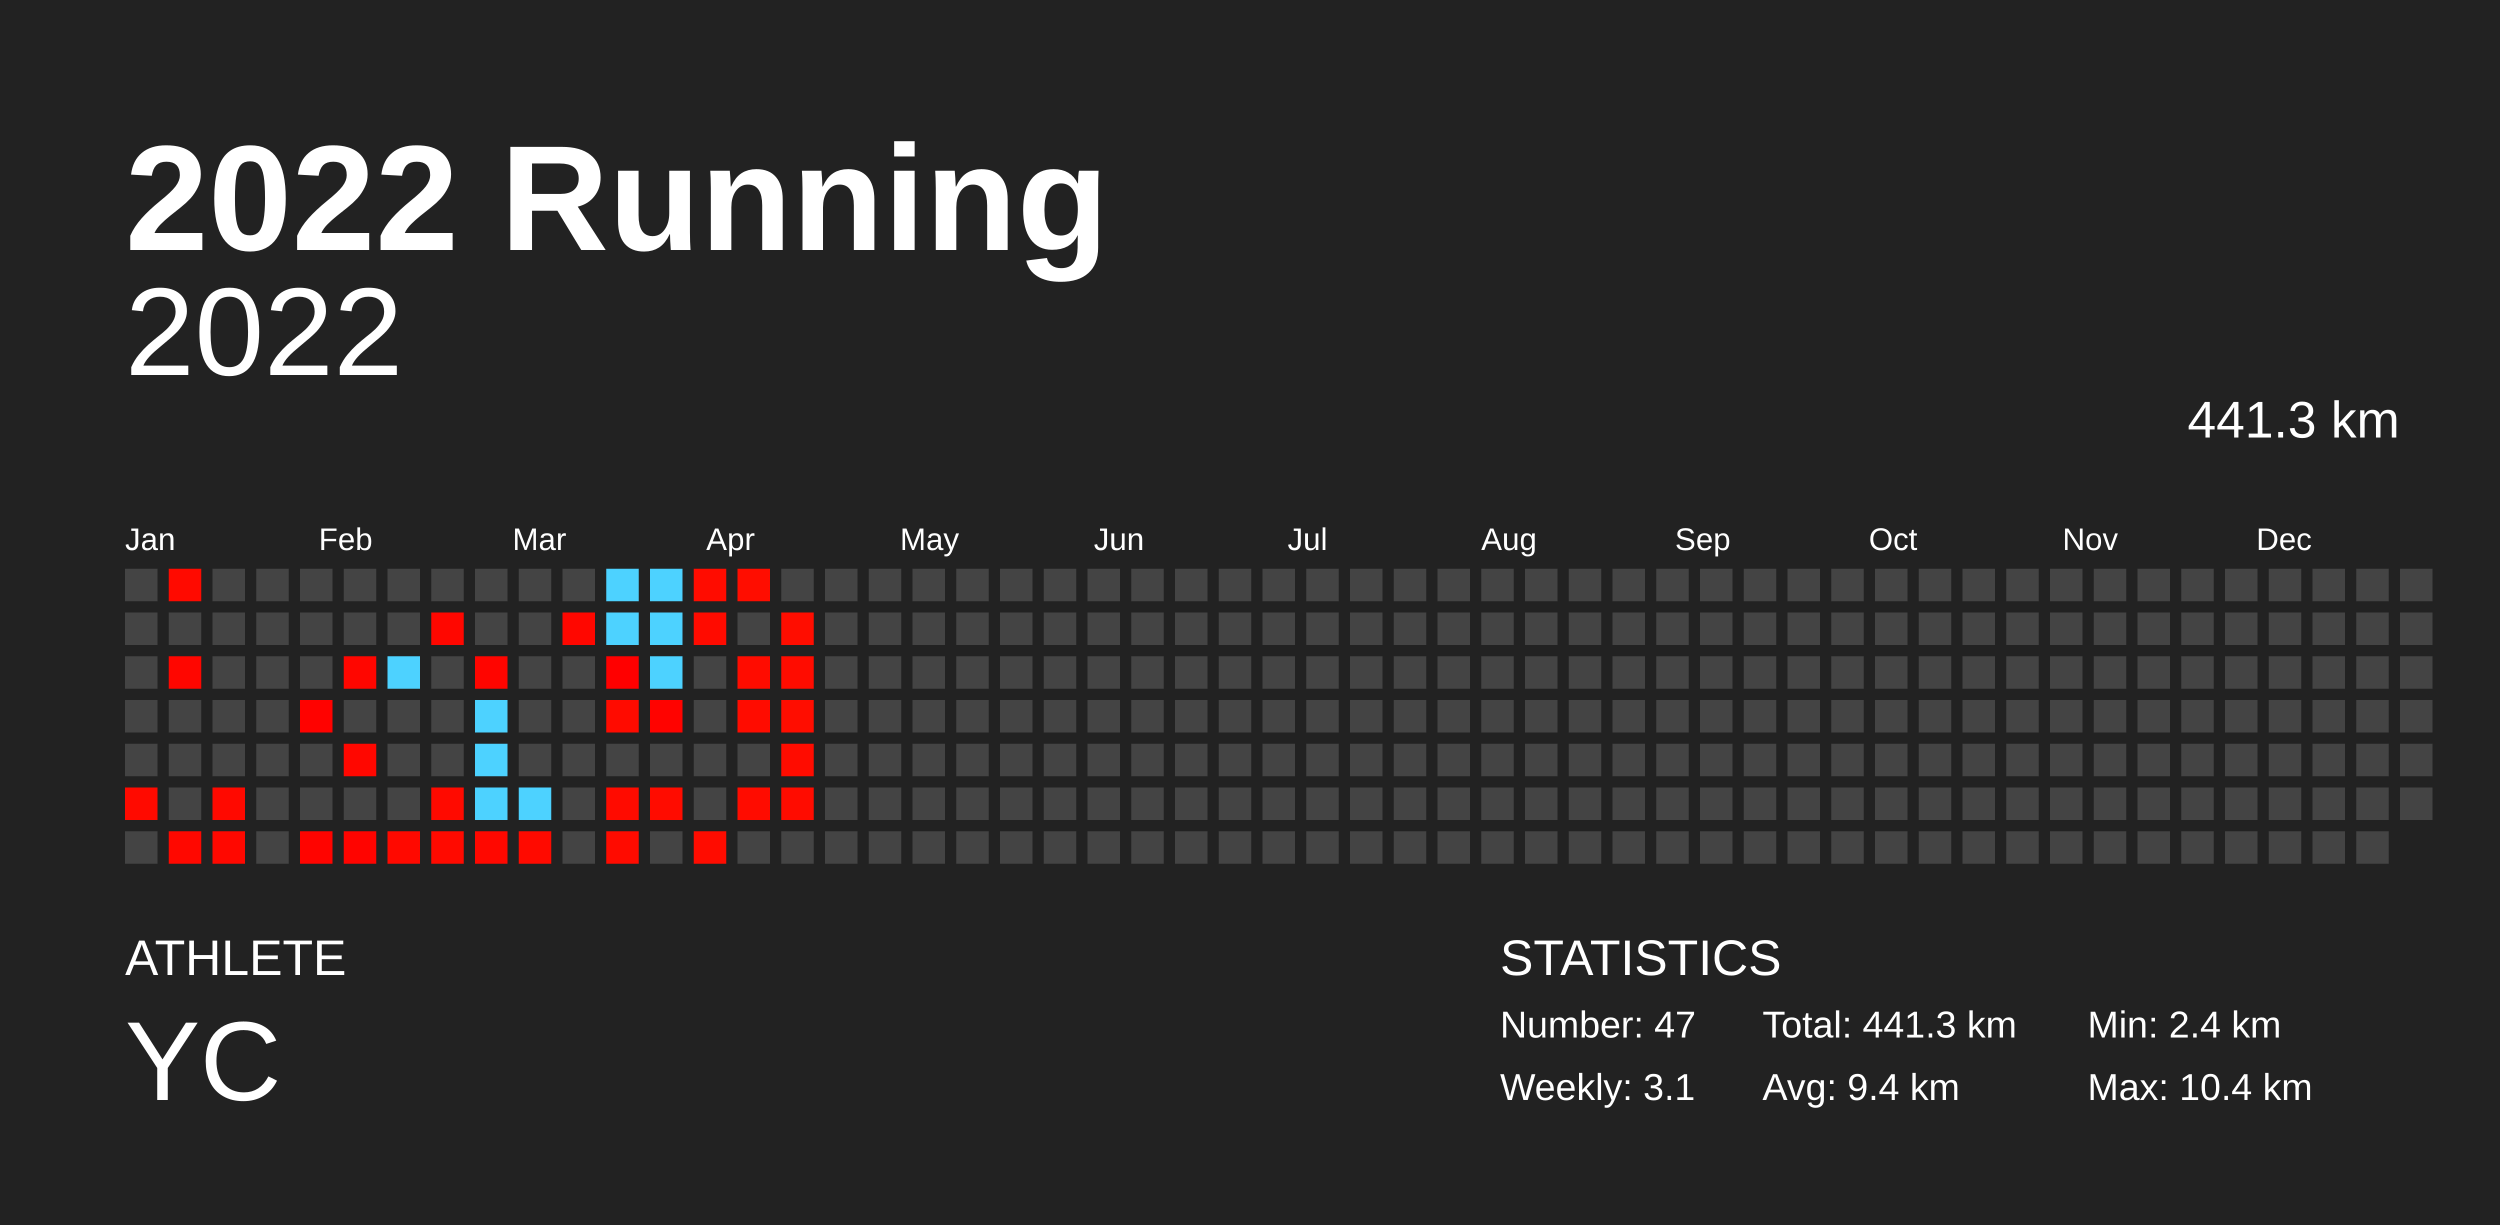
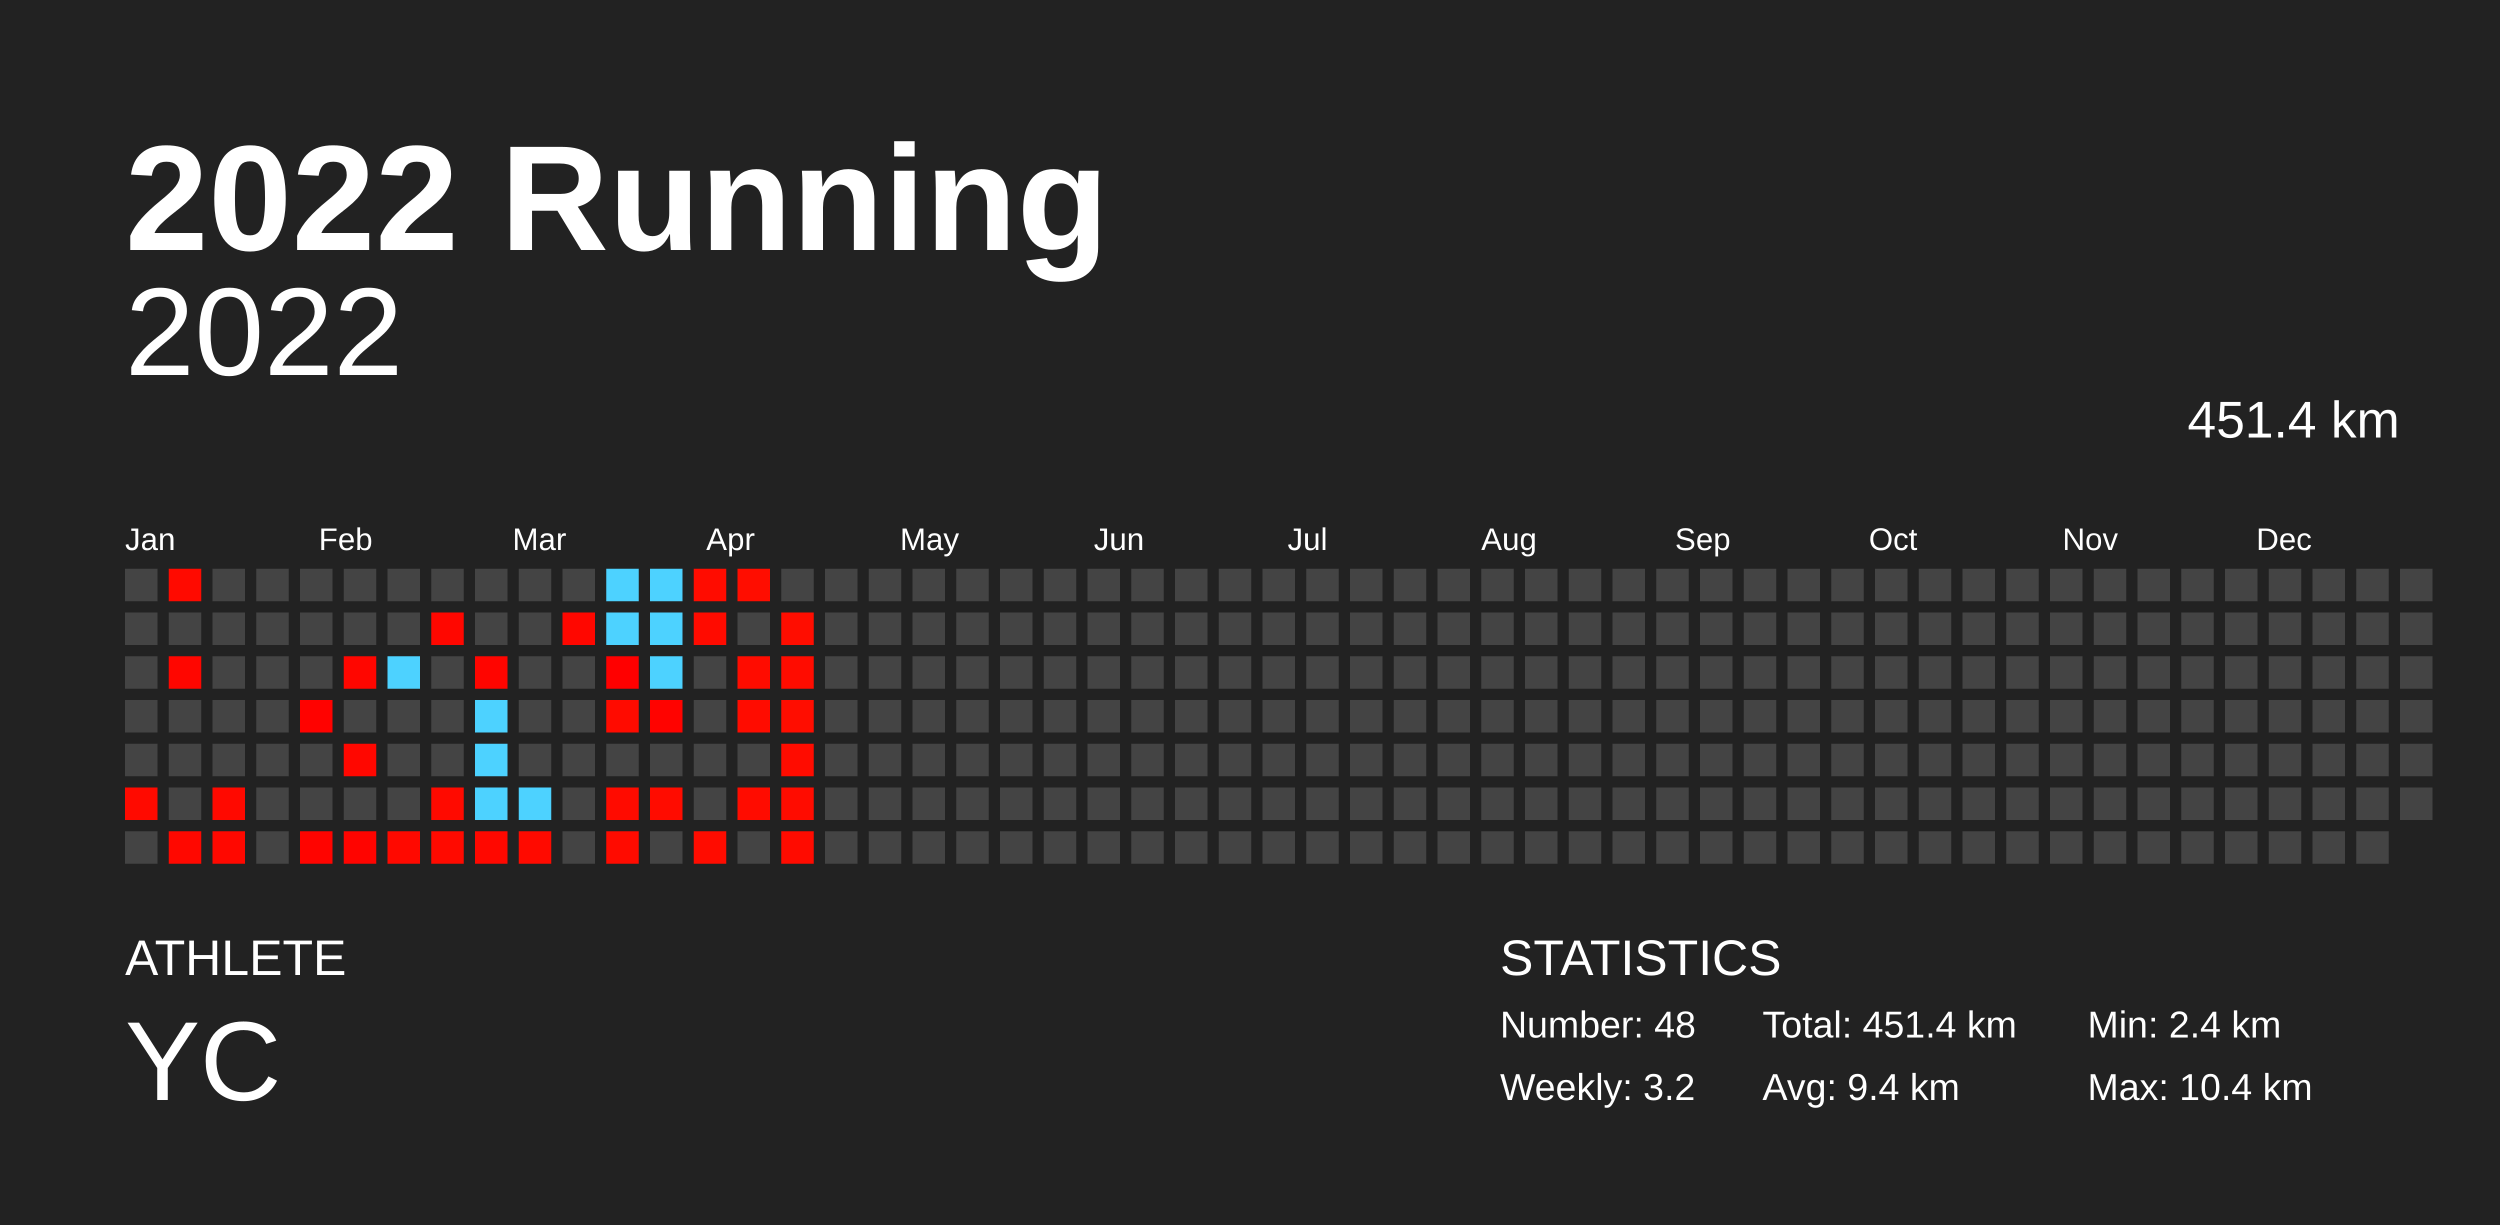
<svg xmlns="http://www.w3.org/2000/svg" baseProfile="full" height="98mm" version="1.1" viewBox="0,0,200,98" width="200mm">
  <defs />
  <rect fill="#222222" height="98" width="200" x="0" y="0" />
  <text fill="#FFFFFF" style="font-size:12px; font-family:Arial; font-weight:bold;" x="10" y="20">2022 Running</text>
  <text fill="#FFFFFF" style="font-size:4px; font-family:Arial" x="10" y="78">ATHLETE</text>
  <text fill="#FFFFFF" style="font-size:9px; font-family:Arial" x="10" y="88">YC</text>
  <text fill="#FFFFFF" style="font-size:4px; font-family:Arial" x="120" y="78">STATISTICS</text>
-   <text fill="#FFFFFF" style="font-size:3px; font-family:Arial" x="120" y="83">Number: 47</text>
-   <text fill="#FFFFFF" style="font-size:3px; font-family:Arial" x="120" y="88">Weekly: 3.1</text>
-   <text fill="#FFFFFF" style="font-size:3px; font-family:Arial" x="141" y="83">Total: 441.3 km</text>
+   <text fill="#FFFFFF" style="font-size:3px; font-family:Arial" x="120" y="83">Number: 48</text>
+   <text fill="#FFFFFF" style="font-size:3px; font-family:Arial" x="120" y="88">Weekly: 3.2</text>
+   <text fill="#FFFFFF" style="font-size:3px; font-family:Arial" x="141" y="83">Total: 451.4 km</text>
  <text fill="#FFFFFF" style="font-size:3px; font-family:Arial" x="141" y="88">Avg: 9.4 km</text>
  <text fill="#FFFFFF" style="font-size:3px; font-family:Arial" x="167" y="83">Min: 2.4 km</text>
  <text fill="#FFFFFF" style="font-size:3px; font-family:Arial" x="167" y="88">Max: 10.4 km</text>
  <text alignment-baseline="hanging" fill="#FFFFFF" style="font-size:10.0px; font-family:Arial;" x="10" y="30">2022</text>
-   <text alignment-baseline="hanging" fill="#FFFFFF" style="font-size:4.125px; font-family:Arial;" x="175" y="35">441.3 km</text>
+   <text alignment-baseline="hanging" fill="#FFFFFF" style="font-size:4.125px; font-family:Arial;" x="175" y="35">451.4 km</text>
  <text fill="#FFFFFF" style="font-size:2.5px; font-family:Arial" x="10.0" y="44">Jan</text>
  <text fill="#FFFFFF" style="font-size:2.5px; font-family:Arial" x="25.5" y="44">Feb</text>
  <text fill="#FFFFFF" style="font-size:2.5px; font-family:Arial" x="41.0" y="44">Mar</text>
  <text fill="#FFFFFF" style="font-size:2.5px; font-family:Arial" x="56.5" y="44">Apr</text>
  <text fill="#FFFFFF" style="font-size:2.5px; font-family:Arial" x="72.0" y="44">May</text>
  <text fill="#FFFFFF" style="font-size:2.5px; font-family:Arial" x="87.5" y="44">Jun</text>
  <text fill="#FFFFFF" style="font-size:2.5px; font-family:Arial" x="103.0" y="44">Jul</text>
  <text fill="#FFFFFF" style="font-size:2.5px; font-family:Arial" x="118.5" y="44">Aug</text>
  <text fill="#FFFFFF" style="font-size:2.5px; font-family:Arial" x="134.0" y="44">Sep</text>
  <text fill="#FFFFFF" style="font-size:2.5px; font-family:Arial" x="149.5" y="44">Oct</text>
  <text fill="#FFFFFF" style="font-size:2.5px; font-family:Arial" x="165.0" y="44">Nov</text>
  <text fill="#FFFFFF" style="font-size:2.5px; font-family:Arial" x="180.5" y="44">Dec</text>
  <rect fill="#444444" height="2.6" width="2.6" x="10.0" y="45.5" />
  <rect fill="#444444" height="2.6" width="2.6" x="10.0" y="49.0" />
  <rect fill="#444444" height="2.6" width="2.6" x="10.0" y="52.5" />
  <rect fill="#444444" height="2.6" width="2.6" x="10.0" y="56.0" />
  <rect fill="#444444" height="2.6" width="2.6" x="10.0" y="59.5" />
  <rect fill="#ff0a00" height="2.6" width="2.6" x="10.0" y="63.0" />
  <rect fill="#444444" height="2.6" width="2.6" x="10.0" y="66.5" />
  <rect fill="#ff0a00" height="2.6" width="2.6" x="13.5" y="45.5" />
  <rect fill="#444444" height="2.6" width="2.6" x="13.5" y="49.0" />
  <rect fill="#ff0600" height="2.6" width="2.6" x="13.5" y="52.5" />
  <rect fill="#444444" height="2.6" width="2.6" x="13.5" y="56.0" />
  <rect fill="#444444" height="2.6" width="2.6" x="13.5" y="59.5" />
  <rect fill="#444444" height="2.6" width="2.6" x="13.5" y="63.0" />
  <rect fill="#ff0800" height="2.6" width="2.6" x="13.5" y="66.5" />
  <rect fill="#444444" height="2.6" width="2.6" x="17.0" y="45.5" />
  <rect fill="#444444" height="2.6" width="2.6" x="17.0" y="49.0" />
  <rect fill="#444444" height="2.6" width="2.6" x="17.0" y="52.5" />
  <rect fill="#444444" height="2.6" width="2.6" x="17.0" y="56.0" />
  <rect fill="#444444" height="2.6" width="2.6" x="17.0" y="59.5" />
  <rect fill="#ff0900" height="2.6" width="2.6" x="17.0" y="63.0" />
  <rect fill="#ff0800" height="2.6" width="2.6" x="17.0" y="66.5" />
  <rect fill="#444444" height="2.6" width="2.6" x="20.5" y="45.5" />
  <rect fill="#444444" height="2.6" width="2.6" x="20.5" y="49.0" />
  <rect fill="#444444" height="2.6" width="2.6" x="20.5" y="52.5" />
  <rect fill="#444444" height="2.6" width="2.6" x="20.5" y="56.0" />
  <rect fill="#444444" height="2.6" width="2.6" x="20.5" y="59.5" />
  <rect fill="#444444" height="2.6" width="2.6" x="20.5" y="63.0" />
  <rect fill="#444444" height="2.6" width="2.6" x="20.5" y="66.5" />
  <rect fill="#444444" height="2.6" width="2.6" x="24.0" y="45.5" />
  <rect fill="#444444" height="2.6" width="2.6" x="24.0" y="49.0" />
  <rect fill="#444444" height="2.6" width="2.6" x="24.0" y="52.5" />
  <rect fill="#ff0200" height="2.6" width="2.6" x="24.0" y="56.0" />
  <rect fill="#444444" height="2.6" width="2.6" x="24.0" y="59.5" />
  <rect fill="#444444" height="2.6" width="2.6" x="24.0" y="63.0" />
  <rect fill="#ff0400" height="2.6" width="2.6" x="24.0" y="66.5" />
  <rect fill="#444444" height="2.6" width="2.6" x="27.5" y="45.5" />
  <rect fill="#444444" height="2.6" width="2.6" x="27.5" y="49.0" />
  <rect fill="#ff0600" height="2.6" width="2.6" x="27.5" y="52.5" />
  <rect fill="#444444" height="2.6" width="2.6" x="27.5" y="56.0" />
  <rect fill="#ff0700" height="2.6" width="2.6" x="27.5" y="59.5" />
  <rect fill="#444444" height="2.6" width="2.6" x="27.5" y="63.0" />
  <rect fill="#ff0400" height="2.6" width="2.6" x="27.5" y="66.5" />
  <rect fill="#444444" height="2.6" width="2.6" x="31.0" y="45.5" />
  <rect fill="#444444" height="2.6" width="2.6" x="31.0" y="49.0" />
  <rect fill="#4dd2ff" height="2.6" width="2.6" x="31.0" y="52.5" />
  <rect fill="#444444" height="2.6" width="2.6" x="31.0" y="56.0" />
  <rect fill="#444444" height="2.6" width="2.6" x="31.0" y="59.5" />
  <rect fill="#444444" height="2.6" width="2.6" x="31.0" y="63.0" />
  <rect fill="#ff0900" height="2.6" width="2.6" x="31.0" y="66.5" />
  <rect fill="#444444" height="2.6" width="2.6" x="34.5" y="45.5" />
  <rect fill="#ff0700" height="2.6" width="2.6" x="34.5" y="49.0" />
  <rect fill="#444444" height="2.6" width="2.6" x="34.5" y="52.5" />
  <rect fill="#444444" height="2.6" width="2.6" x="34.5" y="56.0" />
  <rect fill="#444444" height="2.6" width="2.6" x="34.5" y="59.5" />
  <rect fill="#ff0a00" height="2.6" width="2.6" x="34.5" y="63.0" />
  <rect fill="#ff0a00" height="2.6" width="2.6" x="34.5" y="66.5" />
  <rect fill="#444444" height="2.6" width="2.6" x="38.0" y="45.5" />
  <rect fill="#444444" height="2.6" width="2.6" x="38.0" y="49.0" />
  <rect fill="#ff0500" height="2.6" width="2.6" x="38.0" y="52.5" />
  <rect fill="#4dd2ff" height="2.6" width="2.6" x="38.0" y="56.0" />
  <rect fill="#4dd2ff" height="2.6" width="2.6" x="38.0" y="59.5" />
  <rect fill="#4dd2ff" height="2.6" width="2.6" x="38.0" y="63.0" />
  <rect fill="#ff0800" height="2.6" width="2.6" x="38.0" y="66.5" />
  <rect fill="#444444" height="2.6" width="2.6" x="41.5" y="45.5" />
  <rect fill="#444444" height="2.6" width="2.6" x="41.5" y="49.0" />
  <rect fill="#444444" height="2.6" width="2.6" x="41.5" y="52.5" />
  <rect fill="#444444" height="2.6" width="2.6" x="41.5" y="56.0" />
  <rect fill="#444444" height="2.6" width="2.6" x="41.5" y="59.5" />
  <rect fill="#4dd2ff" height="2.6" width="2.6" x="41.5" y="63.0" />
  <rect fill="#ff0a00" height="2.6" width="2.6" x="41.5" y="66.5" />
  <rect fill="#444444" height="2.6" width="2.6" x="45.0" y="45.5" />
  <rect fill="#ff0700" height="2.6" width="2.6" x="45.0" y="49.0" />
  <rect fill="#444444" height="2.6" width="2.6" x="45.0" y="52.5" />
  <rect fill="#444444" height="2.6" width="2.6" x="45.0" y="56.0" />
  <rect fill="#444444" height="2.6" width="2.6" x="45.0" y="59.5" />
  <rect fill="#444444" height="2.6" width="2.6" x="45.0" y="63.0" />
  <rect fill="#444444" height="2.6" width="2.6" x="45.0" y="66.5" />
  <rect fill="#4dd2ff" height="2.6" width="2.6" x="48.5" y="45.5" />
  <rect fill="#4dd2ff" height="2.6" width="2.6" x="48.5" y="49.0" />
  <rect fill="#ff0000" height="2.6" width="2.6" x="48.5" y="52.5" />
  <rect fill="#ff0b00" height="2.6" width="2.6" x="48.5" y="56.0" />
  <rect fill="#444444" height="2.6" width="2.6" x="48.5" y="59.5" />
  <rect fill="#ff0b00" height="2.6" width="2.6" x="48.5" y="63.0" />
  <rect fill="#ff0b00" height="2.6" width="2.6" x="48.5" y="66.5" />
  <rect fill="#4dd2ff" height="2.6" width="2.6" x="52.0" y="45.5" />
  <rect fill="#4dd2ff" height="2.6" width="2.6" x="52.0" y="49.0" />
  <rect fill="#4dd2ff" height="2.6" width="2.6" x="52.0" y="52.5" />
  <rect fill="#ff0300" height="2.6" width="2.6" x="52.0" y="56.0" />
  <rect fill="#444444" height="2.6" width="2.6" x="52.0" y="59.5" />
  <rect fill="#ff0c00" height="2.6" width="2.6" x="52.0" y="63.0" />
  <rect fill="#444444" height="2.6" width="2.6" x="52.0" y="66.5" />
  <rect fill="#ff0c00" height="2.6" width="2.6" x="55.5" y="45.5" />
  <rect fill="#ff0b00" height="2.6" width="2.6" x="55.5" y="49.0" />
  <rect fill="#444444" height="2.6" width="2.6" x="55.5" y="52.5" />
  <rect fill="#444444" height="2.6" width="2.6" x="55.5" y="56.0" />
  <rect fill="#444444" height="2.6" width="2.6" x="55.5" y="59.5" />
  <rect fill="#444444" height="2.6" width="2.6" x="55.5" y="63.0" />
  <rect fill="#ff0c00" height="2.6" width="2.6" x="55.5" y="66.5" />
  <rect fill="#ff0d00" height="2.6" width="2.6" x="59.0" y="45.5" />
  <rect fill="#444444" height="2.6" width="2.6" x="59.0" y="49.0" />
  <rect fill="#ff0c00" height="2.6" width="2.6" x="59.0" y="52.5" />
  <rect fill="#ff0c00" height="2.6" width="2.6" x="59.0" y="56.0" />
  <rect fill="#444444" height="2.6" width="2.6" x="59.0" y="59.5" />
  <rect fill="#ff0c00" height="2.6" width="2.6" x="59.0" y="63.0" />
  <rect fill="#444444" height="2.6" width="2.6" x="59.0" y="66.5" />
  <rect fill="#444444" height="2.6" width="2.6" x="62.5" y="45.5" />
  <rect fill="#ff0d00" height="2.6" width="2.6" x="62.5" y="49.0" />
  <rect fill="#ff0c00" height="2.6" width="2.6" x="62.5" y="52.5" />
  <rect fill="#ff0d00" height="2.6" width="2.6" x="62.5" y="56.0" />
  <rect fill="#ff0c00" height="2.6" width="2.6" x="62.5" y="59.5" />
  <rect fill="#ff0c00" height="2.6" width="2.6" x="62.5" y="63.0" />
-   <rect fill="#444444" height="2.6" width="2.6" x="62.5" y="66.5" />
+   <rect fill="#ff0b00" height="2.6" width="2.6" x="62.5" y="66.5" />
  <rect fill="#444444" height="2.6" width="2.6" x="66.0" y="45.5" />
  <rect fill="#444444" height="2.6" width="2.6" x="66.0" y="49.0" />
  <rect fill="#444444" height="2.6" width="2.6" x="66.0" y="52.5" />
  <rect fill="#444444" height="2.6" width="2.6" x="66.0" y="56.0" />
  <rect fill="#444444" height="2.6" width="2.6" x="66.0" y="59.5" />
  <rect fill="#444444" height="2.6" width="2.6" x="66.0" y="63.0" />
  <rect fill="#444444" height="2.6" width="2.6" x="66.0" y="66.5" />
  <rect fill="#444444" height="2.6" width="2.6" x="69.5" y="45.5" />
  <rect fill="#444444" height="2.6" width="2.6" x="69.5" y="49.0" />
  <rect fill="#444444" height="2.6" width="2.6" x="69.5" y="52.5" />
  <rect fill="#444444" height="2.6" width="2.6" x="69.5" y="56.0" />
  <rect fill="#444444" height="2.6" width="2.6" x="69.5" y="59.5" />
  <rect fill="#444444" height="2.6" width="2.6" x="69.5" y="63.0" />
  <rect fill="#444444" height="2.6" width="2.6" x="69.5" y="66.5" />
  <rect fill="#444444" height="2.6" width="2.6" x="73.0" y="45.5" />
  <rect fill="#444444" height="2.6" width="2.6" x="73.0" y="49.0" />
  <rect fill="#444444" height="2.6" width="2.6" x="73.0" y="52.5" />
  <rect fill="#444444" height="2.6" width="2.6" x="73.0" y="56.0" />
  <rect fill="#444444" height="2.6" width="2.6" x="73.0" y="59.5" />
  <rect fill="#444444" height="2.6" width="2.6" x="73.0" y="63.0" />
  <rect fill="#444444" height="2.6" width="2.6" x="73.0" y="66.5" />
  <rect fill="#444444" height="2.6" width="2.6" x="76.5" y="45.5" />
  <rect fill="#444444" height="2.6" width="2.6" x="76.5" y="49.0" />
  <rect fill="#444444" height="2.6" width="2.6" x="76.5" y="52.5" />
  <rect fill="#444444" height="2.6" width="2.6" x="76.5" y="56.0" />
  <rect fill="#444444" height="2.6" width="2.6" x="76.5" y="59.5" />
  <rect fill="#444444" height="2.6" width="2.6" x="76.5" y="63.0" />
  <rect fill="#444444" height="2.6" width="2.6" x="76.5" y="66.5" />
  <rect fill="#444444" height="2.6" width="2.6" x="80.0" y="45.5" />
  <rect fill="#444444" height="2.6" width="2.6" x="80.0" y="49.0" />
  <rect fill="#444444" height="2.6" width="2.6" x="80.0" y="52.5" />
  <rect fill="#444444" height="2.6" width="2.6" x="80.0" y="56.0" />
  <rect fill="#444444" height="2.6" width="2.6" x="80.0" y="59.5" />
  <rect fill="#444444" height="2.6" width="2.6" x="80.0" y="63.0" />
  <rect fill="#444444" height="2.6" width="2.6" x="80.0" y="66.5" />
  <rect fill="#444444" height="2.6" width="2.6" x="83.5" y="45.5" />
  <rect fill="#444444" height="2.6" width="2.6" x="83.5" y="49.0" />
  <rect fill="#444444" height="2.6" width="2.6" x="83.5" y="52.5" />
  <rect fill="#444444" height="2.6" width="2.6" x="83.5" y="56.0" />
  <rect fill="#444444" height="2.6" width="2.6" x="83.5" y="59.5" />
  <rect fill="#444444" height="2.6" width="2.6" x="83.5" y="63.0" />
  <rect fill="#444444" height="2.6" width="2.6" x="83.5" y="66.5" />
  <rect fill="#444444" height="2.6" width="2.6" x="87.0" y="45.5" />
  <rect fill="#444444" height="2.6" width="2.6" x="87.0" y="49.0" />
  <rect fill="#444444" height="2.6" width="2.6" x="87.0" y="52.5" />
  <rect fill="#444444" height="2.6" width="2.6" x="87.0" y="56.0" />
  <rect fill="#444444" height="2.6" width="2.6" x="87.0" y="59.5" />
  <rect fill="#444444" height="2.6" width="2.6" x="87.0" y="63.0" />
  <rect fill="#444444" height="2.6" width="2.6" x="87.0" y="66.5" />
  <rect fill="#444444" height="2.6" width="2.6" x="90.5" y="45.5" />
  <rect fill="#444444" height="2.6" width="2.6" x="90.5" y="49.0" />
  <rect fill="#444444" height="2.6" width="2.6" x="90.5" y="52.5" />
  <rect fill="#444444" height="2.6" width="2.6" x="90.5" y="56.0" />
  <rect fill="#444444" height="2.6" width="2.6" x="90.5" y="59.5" />
  <rect fill="#444444" height="2.6" width="2.6" x="90.5" y="63.0" />
  <rect fill="#444444" height="2.6" width="2.6" x="90.5" y="66.5" />
  <rect fill="#444444" height="2.6" width="2.6" x="94.0" y="45.5" />
  <rect fill="#444444" height="2.6" width="2.6" x="94.0" y="49.0" />
  <rect fill="#444444" height="2.6" width="2.6" x="94.0" y="52.5" />
  <rect fill="#444444" height="2.6" width="2.6" x="94.0" y="56.0" />
  <rect fill="#444444" height="2.6" width="2.6" x="94.0" y="59.5" />
  <rect fill="#444444" height="2.6" width="2.6" x="94.0" y="63.0" />
  <rect fill="#444444" height="2.6" width="2.6" x="94.0" y="66.5" />
  <rect fill="#444444" height="2.6" width="2.6" x="97.5" y="45.5" />
  <rect fill="#444444" height="2.6" width="2.6" x="97.5" y="49.0" />
  <rect fill="#444444" height="2.6" width="2.6" x="97.5" y="52.5" />
  <rect fill="#444444" height="2.6" width="2.6" x="97.5" y="56.0" />
  <rect fill="#444444" height="2.6" width="2.6" x="97.5" y="59.5" />
  <rect fill="#444444" height="2.6" width="2.6" x="97.5" y="63.0" />
  <rect fill="#444444" height="2.6" width="2.6" x="97.5" y="66.5" />
  <rect fill="#444444" height="2.6" width="2.6" x="101.0" y="45.5" />
  <rect fill="#444444" height="2.6" width="2.6" x="101.0" y="49.0" />
  <rect fill="#444444" height="2.6" width="2.6" x="101.0" y="52.5" />
  <rect fill="#444444" height="2.6" width="2.6" x="101.0" y="56.0" />
  <rect fill="#444444" height="2.6" width="2.6" x="101.0" y="59.5" />
  <rect fill="#444444" height="2.6" width="2.6" x="101.0" y="63.0" />
  <rect fill="#444444" height="2.6" width="2.6" x="101.0" y="66.5" />
  <rect fill="#444444" height="2.6" width="2.6" x="104.5" y="45.5" />
  <rect fill="#444444" height="2.6" width="2.6" x="104.5" y="49.0" />
  <rect fill="#444444" height="2.6" width="2.6" x="104.5" y="52.5" />
  <rect fill="#444444" height="2.6" width="2.6" x="104.5" y="56.0" />
  <rect fill="#444444" height="2.6" width="2.6" x="104.5" y="59.5" />
  <rect fill="#444444" height="2.6" width="2.6" x="104.5" y="63.0" />
  <rect fill="#444444" height="2.6" width="2.6" x="104.5" y="66.5" />
  <rect fill="#444444" height="2.6" width="2.6" x="108.0" y="45.5" />
  <rect fill="#444444" height="2.6" width="2.6" x="108.0" y="49.0" />
  <rect fill="#444444" height="2.6" width="2.6" x="108.0" y="52.5" />
  <rect fill="#444444" height="2.6" width="2.6" x="108.0" y="56.0" />
  <rect fill="#444444" height="2.6" width="2.6" x="108.0" y="59.5" />
  <rect fill="#444444" height="2.6" width="2.6" x="108.0" y="63.0" />
  <rect fill="#444444" height="2.6" width="2.6" x="108.0" y="66.5" />
  <rect fill="#444444" height="2.6" width="2.6" x="111.5" y="45.5" />
  <rect fill="#444444" height="2.6" width="2.6" x="111.5" y="49.0" />
  <rect fill="#444444" height="2.6" width="2.6" x="111.5" y="52.5" />
  <rect fill="#444444" height="2.6" width="2.6" x="111.5" y="56.0" />
  <rect fill="#444444" height="2.6" width="2.6" x="111.5" y="59.5" />
  <rect fill="#444444" height="2.6" width="2.6" x="111.5" y="63.0" />
  <rect fill="#444444" height="2.6" width="2.6" x="111.5" y="66.5" />
  <rect fill="#444444" height="2.6" width="2.6" x="115.0" y="45.5" />
  <rect fill="#444444" height="2.6" width="2.6" x="115.0" y="49.0" />
  <rect fill="#444444" height="2.6" width="2.6" x="115.0" y="52.5" />
  <rect fill="#444444" height="2.6" width="2.6" x="115.0" y="56.0" />
  <rect fill="#444444" height="2.6" width="2.6" x="115.0" y="59.5" />
  <rect fill="#444444" height="2.6" width="2.6" x="115.0" y="63.0" />
  <rect fill="#444444" height="2.6" width="2.6" x="115.0" y="66.5" />
  <rect fill="#444444" height="2.6" width="2.6" x="118.5" y="45.5" />
  <rect fill="#444444" height="2.6" width="2.6" x="118.5" y="49.0" />
  <rect fill="#444444" height="2.6" width="2.6" x="118.5" y="52.5" />
  <rect fill="#444444" height="2.6" width="2.6" x="118.5" y="56.0" />
  <rect fill="#444444" height="2.6" width="2.6" x="118.5" y="59.5" />
  <rect fill="#444444" height="2.6" width="2.6" x="118.5" y="63.0" />
  <rect fill="#444444" height="2.6" width="2.6" x="118.5" y="66.5" />
  <rect fill="#444444" height="2.6" width="2.6" x="122.0" y="45.5" />
  <rect fill="#444444" height="2.6" width="2.6" x="122.0" y="49.0" />
  <rect fill="#444444" height="2.6" width="2.6" x="122.0" y="52.5" />
  <rect fill="#444444" height="2.6" width="2.6" x="122.0" y="56.0" />
  <rect fill="#444444" height="2.6" width="2.6" x="122.0" y="59.5" />
  <rect fill="#444444" height="2.6" width="2.6" x="122.0" y="63.0" />
  <rect fill="#444444" height="2.6" width="2.6" x="122.0" y="66.5" />
  <rect fill="#444444" height="2.6" width="2.6" x="125.5" y="45.5" />
  <rect fill="#444444" height="2.6" width="2.6" x="125.5" y="49.0" />
  <rect fill="#444444" height="2.6" width="2.6" x="125.5" y="52.5" />
  <rect fill="#444444" height="2.6" width="2.6" x="125.5" y="56.0" />
  <rect fill="#444444" height="2.6" width="2.6" x="125.5" y="59.5" />
  <rect fill="#444444" height="2.6" width="2.6" x="125.5" y="63.0" />
  <rect fill="#444444" height="2.6" width="2.6" x="125.5" y="66.5" />
  <rect fill="#444444" height="2.6" width="2.6" x="129.0" y="45.5" />
  <rect fill="#444444" height="2.6" width="2.6" x="129.0" y="49.0" />
  <rect fill="#444444" height="2.6" width="2.6" x="129.0" y="52.5" />
  <rect fill="#444444" height="2.6" width="2.6" x="129.0" y="56.0" />
  <rect fill="#444444" height="2.6" width="2.6" x="129.0" y="59.5" />
  <rect fill="#444444" height="2.6" width="2.6" x="129.0" y="63.0" />
  <rect fill="#444444" height="2.6" width="2.6" x="129.0" y="66.5" />
  <rect fill="#444444" height="2.6" width="2.6" x="132.5" y="45.5" />
  <rect fill="#444444" height="2.6" width="2.6" x="132.5" y="49.0" />
  <rect fill="#444444" height="2.6" width="2.6" x="132.5" y="52.5" />
  <rect fill="#444444" height="2.6" width="2.6" x="132.5" y="56.0" />
  <rect fill="#444444" height="2.6" width="2.6" x="132.5" y="59.5" />
  <rect fill="#444444" height="2.6" width="2.6" x="132.5" y="63.0" />
  <rect fill="#444444" height="2.6" width="2.6" x="132.5" y="66.5" />
  <rect fill="#444444" height="2.6" width="2.6" x="136.0" y="45.5" />
  <rect fill="#444444" height="2.6" width="2.6" x="136.0" y="49.0" />
  <rect fill="#444444" height="2.6" width="2.6" x="136.0" y="52.5" />
  <rect fill="#444444" height="2.6" width="2.6" x="136.0" y="56.0" />
  <rect fill="#444444" height="2.6" width="2.6" x="136.0" y="59.5" />
  <rect fill="#444444" height="2.6" width="2.6" x="136.0" y="63.0" />
  <rect fill="#444444" height="2.6" width="2.6" x="136.0" y="66.5" />
  <rect fill="#444444" height="2.6" width="2.6" x="139.5" y="45.5" />
  <rect fill="#444444" height="2.6" width="2.6" x="139.5" y="49.0" />
  <rect fill="#444444" height="2.6" width="2.6" x="139.5" y="52.5" />
  <rect fill="#444444" height="2.6" width="2.6" x="139.5" y="56.0" />
  <rect fill="#444444" height="2.6" width="2.6" x="139.5" y="59.5" />
  <rect fill="#444444" height="2.6" width="2.6" x="139.5" y="63.0" />
  <rect fill="#444444" height="2.6" width="2.6" x="139.5" y="66.5" />
  <rect fill="#444444" height="2.6" width="2.6" x="143.0" y="45.5" />
  <rect fill="#444444" height="2.6" width="2.6" x="143.0" y="49.0" />
  <rect fill="#444444" height="2.6" width="2.6" x="143.0" y="52.5" />
  <rect fill="#444444" height="2.6" width="2.6" x="143.0" y="56.0" />
  <rect fill="#444444" height="2.6" width="2.6" x="143.0" y="59.5" />
  <rect fill="#444444" height="2.6" width="2.6" x="143.0" y="63.0" />
  <rect fill="#444444" height="2.6" width="2.6" x="143.0" y="66.5" />
  <rect fill="#444444" height="2.6" width="2.6" x="146.5" y="45.5" />
  <rect fill="#444444" height="2.6" width="2.6" x="146.5" y="49.0" />
  <rect fill="#444444" height="2.6" width="2.6" x="146.5" y="52.5" />
  <rect fill="#444444" height="2.6" width="2.6" x="146.5" y="56.0" />
  <rect fill="#444444" height="2.6" width="2.6" x="146.5" y="59.5" />
  <rect fill="#444444" height="2.6" width="2.6" x="146.5" y="63.0" />
  <rect fill="#444444" height="2.6" width="2.6" x="146.5" y="66.5" />
  <rect fill="#444444" height="2.6" width="2.6" x="150.0" y="45.5" />
  <rect fill="#444444" height="2.6" width="2.6" x="150.0" y="49.0" />
  <rect fill="#444444" height="2.6" width="2.6" x="150.0" y="52.5" />
  <rect fill="#444444" height="2.6" width="2.6" x="150.0" y="56.0" />
  <rect fill="#444444" height="2.6" width="2.6" x="150.0" y="59.5" />
  <rect fill="#444444" height="2.6" width="2.6" x="150.0" y="63.0" />
  <rect fill="#444444" height="2.6" width="2.6" x="150.0" y="66.5" />
  <rect fill="#444444" height="2.6" width="2.6" x="153.5" y="45.5" />
  <rect fill="#444444" height="2.6" width="2.6" x="153.5" y="49.0" />
  <rect fill="#444444" height="2.6" width="2.6" x="153.5" y="52.5" />
  <rect fill="#444444" height="2.6" width="2.6" x="153.5" y="56.0" />
  <rect fill="#444444" height="2.6" width="2.6" x="153.5" y="59.5" />
  <rect fill="#444444" height="2.6" width="2.6" x="153.5" y="63.0" />
  <rect fill="#444444" height="2.6" width="2.6" x="153.5" y="66.5" />
  <rect fill="#444444" height="2.6" width="2.6" x="157.0" y="45.5" />
  <rect fill="#444444" height="2.6" width="2.6" x="157.0" y="49.0" />
  <rect fill="#444444" height="2.6" width="2.6" x="157.0" y="52.5" />
  <rect fill="#444444" height="2.6" width="2.6" x="157.0" y="56.0" />
  <rect fill="#444444" height="2.6" width="2.6" x="157.0" y="59.5" />
  <rect fill="#444444" height="2.6" width="2.6" x="157.0" y="63.0" />
  <rect fill="#444444" height="2.6" width="2.6" x="157.0" y="66.5" />
  <rect fill="#444444" height="2.6" width="2.6" x="160.5" y="45.5" />
  <rect fill="#444444" height="2.6" width="2.6" x="160.5" y="49.0" />
  <rect fill="#444444" height="2.6" width="2.6" x="160.5" y="52.5" />
  <rect fill="#444444" height="2.6" width="2.6" x="160.5" y="56.0" />
  <rect fill="#444444" height="2.6" width="2.6" x="160.5" y="59.5" />
  <rect fill="#444444" height="2.6" width="2.6" x="160.5" y="63.0" />
  <rect fill="#444444" height="2.6" width="2.6" x="160.5" y="66.5" />
  <rect fill="#444444" height="2.6" width="2.6" x="164.0" y="45.5" />
  <rect fill="#444444" height="2.6" width="2.6" x="164.0" y="49.0" />
  <rect fill="#444444" height="2.6" width="2.6" x="164.0" y="52.5" />
  <rect fill="#444444" height="2.6" width="2.6" x="164.0" y="56.0" />
  <rect fill="#444444" height="2.6" width="2.6" x="164.0" y="59.5" />
  <rect fill="#444444" height="2.6" width="2.6" x="164.0" y="63.0" />
  <rect fill="#444444" height="2.6" width="2.6" x="164.0" y="66.5" />
  <rect fill="#444444" height="2.6" width="2.6" x="167.5" y="45.5" />
  <rect fill="#444444" height="2.6" width="2.6" x="167.5" y="49.0" />
  <rect fill="#444444" height="2.6" width="2.6" x="167.5" y="52.5" />
  <rect fill="#444444" height="2.6" width="2.6" x="167.5" y="56.0" />
  <rect fill="#444444" height="2.6" width="2.6" x="167.5" y="59.5" />
  <rect fill="#444444" height="2.6" width="2.6" x="167.5" y="63.0" />
  <rect fill="#444444" height="2.6" width="2.6" x="167.5" y="66.5" />
  <rect fill="#444444" height="2.6" width="2.6" x="171.0" y="45.5" />
  <rect fill="#444444" height="2.6" width="2.6" x="171.0" y="49.0" />
  <rect fill="#444444" height="2.6" width="2.6" x="171.0" y="52.5" />
  <rect fill="#444444" height="2.6" width="2.6" x="171.0" y="56.0" />
  <rect fill="#444444" height="2.6" width="2.6" x="171.0" y="59.5" />
  <rect fill="#444444" height="2.6" width="2.6" x="171.0" y="63.0" />
  <rect fill="#444444" height="2.6" width="2.6" x="171.0" y="66.5" />
  <rect fill="#444444" height="2.6" width="2.6" x="174.5" y="45.5" />
  <rect fill="#444444" height="2.6" width="2.6" x="174.5" y="49.0" />
  <rect fill="#444444" height="2.6" width="2.6" x="174.5" y="52.5" />
  <rect fill="#444444" height="2.6" width="2.6" x="174.5" y="56.0" />
  <rect fill="#444444" height="2.6" width="2.6" x="174.5" y="59.5" />
  <rect fill="#444444" height="2.6" width="2.6" x="174.5" y="63.0" />
  <rect fill="#444444" height="2.6" width="2.6" x="174.5" y="66.5" />
  <rect fill="#444444" height="2.6" width="2.6" x="178.0" y="45.5" />
  <rect fill="#444444" height="2.6" width="2.6" x="178.0" y="49.0" />
  <rect fill="#444444" height="2.6" width="2.6" x="178.0" y="52.5" />
  <rect fill="#444444" height="2.6" width="2.6" x="178.0" y="56.0" />
  <rect fill="#444444" height="2.6" width="2.6" x="178.0" y="59.5" />
  <rect fill="#444444" height="2.6" width="2.6" x="178.0" y="63.0" />
  <rect fill="#444444" height="2.6" width="2.6" x="178.0" y="66.5" />
  <rect fill="#444444" height="2.6" width="2.6" x="181.5" y="45.5" />
  <rect fill="#444444" height="2.6" width="2.6" x="181.5" y="49.0" />
  <rect fill="#444444" height="2.6" width="2.6" x="181.5" y="52.5" />
  <rect fill="#444444" height="2.6" width="2.6" x="181.5" y="56.0" />
  <rect fill="#444444" height="2.6" width="2.6" x="181.5" y="59.5" />
  <rect fill="#444444" height="2.6" width="2.6" x="181.5" y="63.0" />
  <rect fill="#444444" height="2.6" width="2.6" x="181.5" y="66.5" />
  <rect fill="#444444" height="2.6" width="2.6" x="185.0" y="45.5" />
  <rect fill="#444444" height="2.6" width="2.6" x="185.0" y="49.0" />
  <rect fill="#444444" height="2.6" width="2.6" x="185.0" y="52.5" />
  <rect fill="#444444" height="2.6" width="2.6" x="185.0" y="56.0" />
  <rect fill="#444444" height="2.6" width="2.6" x="185.0" y="59.5" />
  <rect fill="#444444" height="2.6" width="2.6" x="185.0" y="63.0" />
  <rect fill="#444444" height="2.6" width="2.6" x="185.0" y="66.5" />
  <rect fill="#444444" height="2.6" width="2.6" x="188.5" y="45.5" />
  <rect fill="#444444" height="2.6" width="2.6" x="188.5" y="49.0" />
  <rect fill="#444444" height="2.6" width="2.6" x="188.5" y="52.5" />
  <rect fill="#444444" height="2.6" width="2.6" x="188.5" y="56.0" />
  <rect fill="#444444" height="2.6" width="2.6" x="188.5" y="59.5" />
  <rect fill="#444444" height="2.6" width="2.6" x="188.5" y="63.0" />
  <rect fill="#444444" height="2.6" width="2.6" x="188.5" y="66.5" />
  <rect fill="#444444" height="2.6" width="2.6" x="192.0" y="45.5" />
  <rect fill="#444444" height="2.6" width="2.6" x="192.0" y="49.0" />
  <rect fill="#444444" height="2.6" width="2.6" x="192.0" y="52.5" />
  <rect fill="#444444" height="2.6" width="2.6" x="192.0" y="56.0" />
  <rect fill="#444444" height="2.6" width="2.6" x="192.0" y="59.5" />
  <rect fill="#444444" height="2.6" width="2.6" x="192.0" y="63.0" />
</svg>
